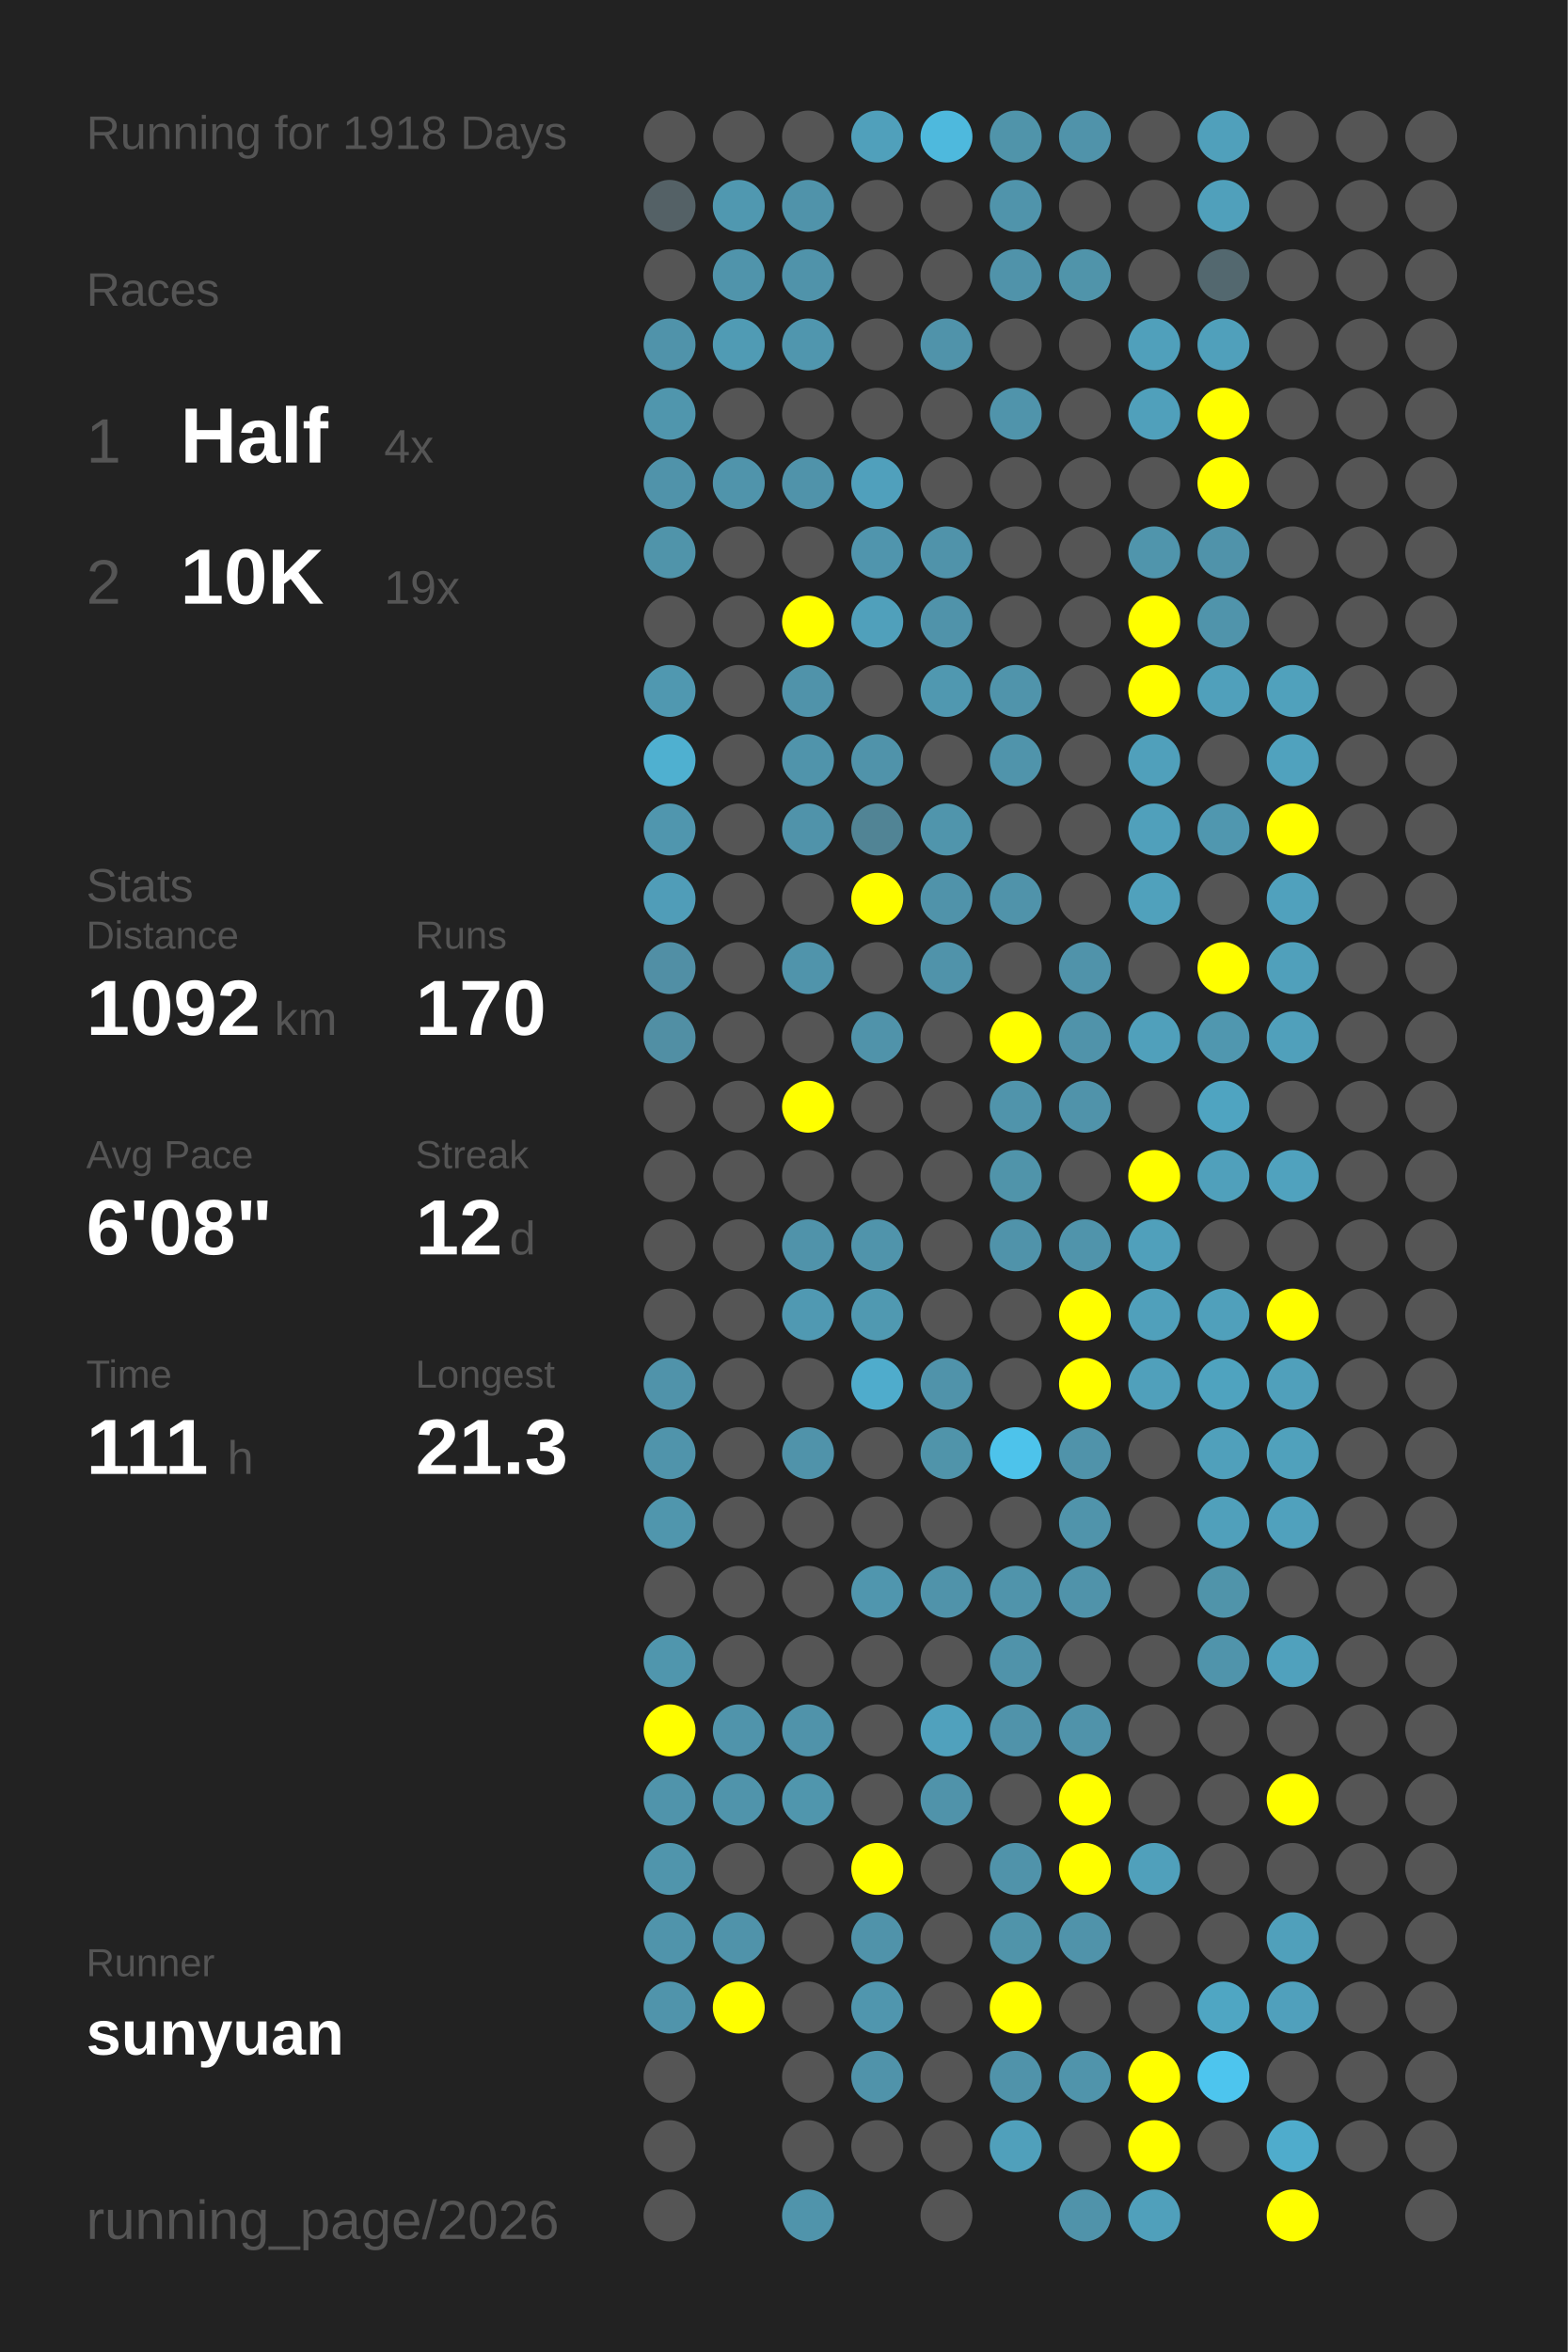
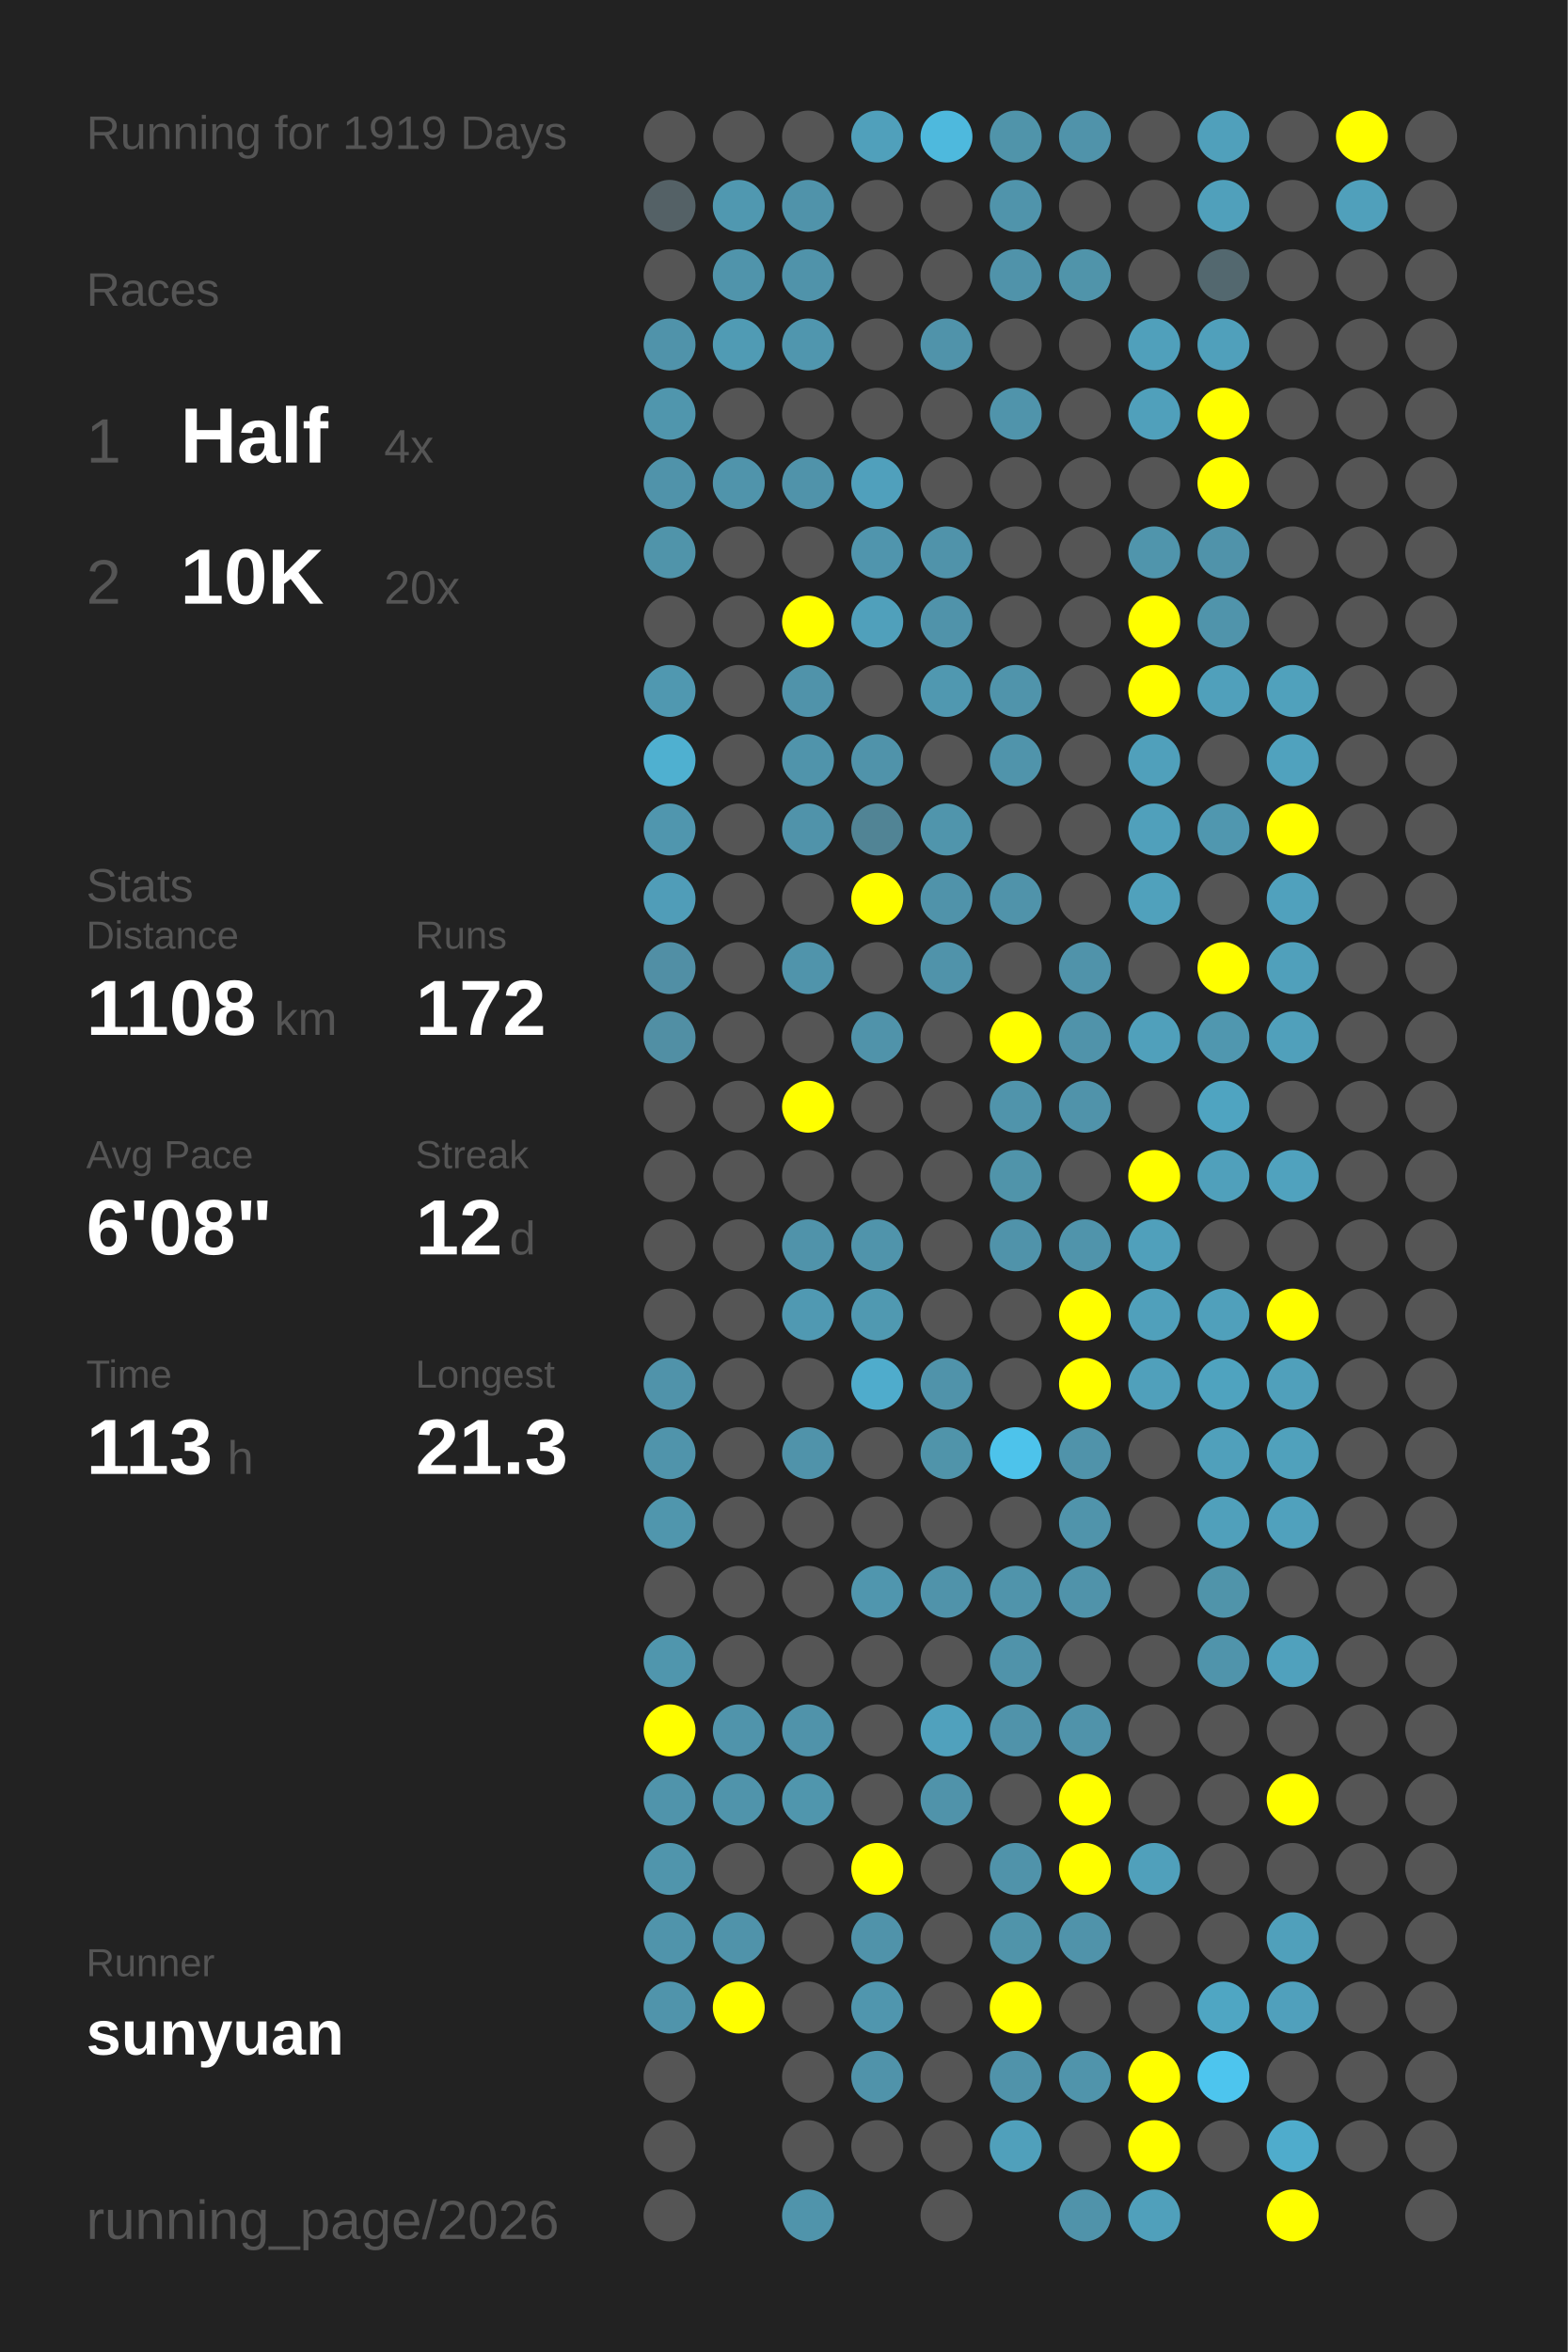
<svg xmlns="http://www.w3.org/2000/svg" baseProfile="full" height="300mm" version="1.1" viewBox="0,0,200,300" width="200mm">
  <defs />
  <rect fill="#222222" height="300" width="200" x="0" y="0" />
-   <text fill="#555555" style="font-size:6px; font-family:Arial;" x="11" y="19">Running for 1918 Days</text>
+   <text fill="#555555" style="font-size:6px; font-family:Arial;" x="11" y="19">Running for 1919 Days</text>
  <text fill="#555555" style="font-size:6px; font-family:Arial;" x="11" y="39">Races</text>
  <text fill="#555555" style="font-size:8px; font-family:Arial;" x="11" y="59">1</text>
  <text fill="#FFFFFF" style="font-size:10px; font-family:Arial; font-weight:bold;" x="23" y="59">Half</text>
  <text fill="#555555" style="font-size:6px; font-family:Arial;" x="49" y="59">4x</text>
  <text fill="#555555" style="font-size:8px; font-family:Arial;" x="11" y="77">2</text>
  <text fill="#FFFFFF" style="font-size:10px; font-family:Arial; font-weight:bold;" x="23" y="77">10K</text>
-   <text fill="#555555" style="font-size:6px; font-family:Arial;" x="49" y="77">19x</text>
+   <text fill="#555555" style="font-size:6px; font-family:Arial;" x="49" y="77">20x</text>
  <text fill="#555555" style="font-size:6px; font-family:Arial;" x="11" y="115">Stats</text>
  <text fill="#555555" style="font-size:5px; font-family:Arial;" x="11" y="121">Distance</text>
-   <text fill="#FFFFFF" style="font-size:10px; font-family:Arial; font-weight:bold;" x="11" y="132">1092</text>
+   <text fill="#FFFFFF" style="font-size:10px; font-family:Arial; font-weight:bold;" x="11" y="132">1108</text>
  <text fill="#555555" style="font-size:6px; font-family:Arial;" x="35" y="132">km</text>
  <text fill="#555555" style="font-size:5px; font-family:Arial;" x="53" y="121">Runs</text>
-   <text fill="#FFFFFF" style="font-size:10px; font-family:Arial; font-weight:bold;" x="53" y="132">170</text>
+   <text fill="#FFFFFF" style="font-size:10px; font-family:Arial; font-weight:bold;" x="53" y="132">172</text>
  <text fill="#555555" style="font-size:5px; font-family:Arial;" x="11" y="149">Avg Pace</text>
  <text fill="#FFFFFF" style="font-size:10px; font-family:Arial; font-weight:bold;" x="11" y="160">6'08"</text>
  <text fill="#555555" style="font-size:5px; font-family:Arial;" x="53" y="149">Streak</text>
  <text fill="#FFFFFF" style="font-size:10px; font-family:Arial; font-weight:bold;" x="53" y="160">12</text>
  <text fill="#555555" style="font-size:6px; font-family:Arial;" x="65" y="160">d</text>
  <text fill="#555555" style="font-size:5px; font-family:Arial;" x="11" y="177">Time</text>
-   <text fill="#FFFFFF" style="font-size:10px; font-family:Arial; font-weight:bold;" x="11" y="188">111</text>
+   <text fill="#FFFFFF" style="font-size:10px; font-family:Arial; font-weight:bold;" x="11" y="188">113</text>
  <text fill="#555555" style="font-size:6px; font-family:Arial;" x="29" y="188">h</text>
  <text fill="#555555" style="font-size:5px; font-family:Arial;" x="53" y="177">Longest</text>
  <text fill="#FFFFFF" style="font-size:10px; font-family:Arial; font-weight:bold;" x="53" y="188">21.3</text>
  <text fill="#555555" style="font-size:5px; font-family:Arial;" x="11" y="252.065">Runner</text>
  <text fill="#FFFFFF" style="font-size:8px; font-family:Arial; font-weight:bold;" x="11" y="262.065">sunyuan</text>
  <text fill="#555555" style="font-size:7px; font-family:Arial;" x="11" y="285.581">running_page/2026</text>
  <circle cx="85.417" cy="17.419" fill="#555555" r="3.312" />
  <circle cx="85.417" cy="26.258" fill="#546166" r="3.312" />
  <circle cx="85.417" cy="35.097" fill="#555555" r="3.312" />
  <circle cx="85.417" cy="43.935" fill="#5093aa" r="3.312" />
  <circle cx="85.417" cy="52.774" fill="#5096ad" r="3.312" />
  <circle cx="85.417" cy="61.613" fill="#5093aa" r="3.312" />
  <circle cx="85.417" cy="70.452" fill="#5094aa" r="3.312" />
  <circle cx="85.417" cy="79.29" fill="#555555" r="3.312" />
  <circle cx="85.417" cy="88.129" fill="#5098b0" r="3.312" />
  <circle cx="85.417" cy="96.968" fill="#4fb0d0" r="3.312" />
  <circle cx="85.417" cy="105.806" fill="#5096ae" r="3.312" />
  <circle cx="85.417" cy="114.645" fill="#509db8" r="3.312" />
  <circle cx="85.417" cy="123.484" fill="#518fa5" r="3.312" />
  <circle cx="85.417" cy="132.323" fill="#518fa4" r="3.312" />
  <circle cx="85.417" cy="141.161" fill="#555555" r="3.312" />
  <circle cx="85.417" cy="150" fill="#555555" r="3.312" />
  <circle cx="85.417" cy="158.839" fill="#555555" r="3.312" />
  <circle cx="85.417" cy="167.677" fill="#555555" r="3.312" />
  <circle cx="85.417" cy="176.516" fill="#5093aa" r="3.312" />
  <circle cx="85.417" cy="185.355" fill="#5094ab" r="3.312" />
  <circle cx="85.417" cy="194.194" fill="#5096ad" r="3.312" />
  <circle cx="85.417" cy="203.032" fill="#555555" r="3.312" />
  <circle cx="85.417" cy="211.871" fill="#5096ad" r="3.312" />
  <circle cx="85.417" cy="220.71" fill="#FFFF00" r="3.312" />
  <circle cx="85.417" cy="229.548" fill="#5094ab" r="3.312" />
  <circle cx="85.417" cy="238.387" fill="#5095ac" r="3.312" />
  <circle cx="85.417" cy="247.226" fill="#5094ab" r="3.312" />
  <circle cx="85.417" cy="256.065" fill="#5094ab" r="3.312" />
  <circle cx="85.417" cy="264.903" fill="#555555" r="3.312" />
  <circle cx="85.417" cy="273.742" fill="#555555" r="3.312" />
  <circle cx="85.417" cy="282.581" fill="#555555" r="3.312" />
  <circle cx="94.25" cy="17.419" fill="#555555" r="3.312" />
  <circle cx="94.25" cy="26.258" fill="#5098b0" r="3.312" />
  <circle cx="94.25" cy="35.097" fill="#5094ab" r="3.312" />
  <circle cx="94.25" cy="43.935" fill="#509bb4" r="3.312" />
  <circle cx="94.25" cy="52.774" fill="#555555" r="3.312" />
  <circle cx="94.25" cy="61.613" fill="#5094ab" r="3.312" />
  <circle cx="94.25" cy="70.452" fill="#555555" r="3.312" />
  <circle cx="94.25" cy="79.29" fill="#555555" r="3.312" />
  <circle cx="94.25" cy="88.129" fill="#555555" r="3.312" />
  <circle cx="94.25" cy="96.968" fill="#555555" r="3.312" />
  <circle cx="94.25" cy="105.806" fill="#555555" r="3.312" />
  <circle cx="94.25" cy="114.645" fill="#555555" r="3.312" />
  <circle cx="94.25" cy="123.484" fill="#555555" r="3.312" />
  <circle cx="94.25" cy="132.323" fill="#555555" r="3.312" />
  <circle cx="94.25" cy="141.161" fill="#555555" r="3.312" />
  <circle cx="94.25" cy="150" fill="#555555" r="3.312" />
  <circle cx="94.25" cy="158.839" fill="#555555" r="3.312" />
  <circle cx="94.25" cy="167.677" fill="#555555" r="3.312" />
  <circle cx="94.25" cy="176.516" fill="#555555" r="3.312" />
  <circle cx="94.25" cy="185.355" fill="#555555" r="3.312" />
  <circle cx="94.25" cy="194.194" fill="#555555" r="3.312" />
  <circle cx="94.25" cy="203.032" fill="#555555" r="3.312" />
  <circle cx="94.25" cy="211.871" fill="#555555" r="3.312" />
  <circle cx="94.25" cy="220.71" fill="#5094ab" r="3.312" />
  <circle cx="94.25" cy="229.548" fill="#5094ab" r="3.312" />
  <circle cx="94.25" cy="238.387" fill="#555555" r="3.312" />
  <circle cx="94.25" cy="247.226" fill="#5093aa" r="3.312" />
  <circle cx="94.25" cy="256.065" fill="#FFFF00" r="3.312" />
  <circle cx="103.083" cy="17.419" fill="#555555" r="3.312" />
  <circle cx="103.083" cy="26.258" fill="#5093aa" r="3.312" />
  <circle cx="103.083" cy="35.097" fill="#5093aa" r="3.312" />
  <circle cx="103.083" cy="43.935" fill="#5096ae" r="3.312" />
  <circle cx="103.083" cy="52.774" fill="#555555" r="3.312" />
  <circle cx="103.083" cy="61.613" fill="#5093aa" r="3.312" />
  <circle cx="103.083" cy="70.452" fill="#555555" r="3.312" />
  <circle cx="103.083" cy="79.29" fill="#FFFF00" r="3.312" />
  <circle cx="103.083" cy="88.129" fill="#5093aa" r="3.312" />
  <circle cx="103.083" cy="96.968" fill="#5094ab" r="3.312" />
  <circle cx="103.083" cy="105.806" fill="#5093aa" r="3.312" />
  <circle cx="103.083" cy="114.645" fill="#555555" r="3.312" />
  <circle cx="103.083" cy="123.484" fill="#5094ab" r="3.312" />
  <circle cx="103.083" cy="132.323" fill="#555555" r="3.312" />
  <circle cx="103.083" cy="141.161" fill="#FFFF00" r="3.312" />
  <circle cx="103.083" cy="150" fill="#555555" r="3.312" />
  <circle cx="103.083" cy="158.839" fill="#5093aa" r="3.312" />
  <circle cx="103.083" cy="167.677" fill="#5099b2" r="3.312" />
  <circle cx="103.083" cy="176.516" fill="#555555" r="3.312" />
  <circle cx="103.083" cy="185.355" fill="#5093aa" r="3.312" />
  <circle cx="103.083" cy="194.194" fill="#555555" r="3.312" />
  <circle cx="103.083" cy="203.032" fill="#555555" r="3.312" />
  <circle cx="103.083" cy="211.871" fill="#555555" r="3.312" />
  <circle cx="103.083" cy="220.71" fill="#5093aa" r="3.312" />
  <circle cx="103.083" cy="229.548" fill="#5096ad" r="3.312" />
  <circle cx="103.083" cy="238.387" fill="#555555" r="3.312" />
  <circle cx="103.083" cy="247.226" fill="#555555" r="3.312" />
  <circle cx="103.083" cy="256.065" fill="#555555" r="3.312" />
  <circle cx="103.083" cy="264.903" fill="#555555" r="3.312" />
  <circle cx="103.083" cy="273.742" fill="#555555" r="3.312" />
  <circle cx="103.083" cy="282.581" fill="#5094ab" r="3.312" />
  <circle cx="111.917" cy="17.419" fill="#50a0bb" r="3.312" />
  <circle cx="111.917" cy="26.258" fill="#555555" r="3.312" />
  <circle cx="111.917" cy="35.097" fill="#555555" r="3.312" />
  <circle cx="111.917" cy="43.935" fill="#555555" r="3.312" />
  <circle cx="111.917" cy="52.774" fill="#555555" r="3.312" />
  <circle cx="111.917" cy="61.613" fill="#50a0bc" r="3.312" />
  <circle cx="111.917" cy="70.452" fill="#5095ad" r="3.312" />
  <circle cx="111.917" cy="79.29" fill="#50a0bb" r="3.312" />
  <circle cx="111.917" cy="88.129" fill="#555555" r="3.312" />
  <circle cx="111.917" cy="96.968" fill="#5093aa" r="3.312" />
  <circle cx="111.917" cy="105.806" fill="#518495" r="3.312" />
  <circle cx="111.917" cy="114.645" fill="#FFFF00" r="3.312" />
  <circle cx="111.917" cy="123.484" fill="#555555" r="3.312" />
  <circle cx="111.917" cy="132.323" fill="#5093aa" r="3.312" />
  <circle cx="111.917" cy="141.161" fill="#555555" r="3.312" />
  <circle cx="111.917" cy="150" fill="#555555" r="3.312" />
  <circle cx="111.917" cy="158.839" fill="#5094ab" r="3.312" />
  <circle cx="111.917" cy="167.677" fill="#5099b1" r="3.312" />
  <circle cx="111.917" cy="176.516" fill="#4faccc" r="3.312" />
  <circle cx="111.917" cy="185.355" fill="#555555" r="3.312" />
  <circle cx="111.917" cy="194.194" fill="#555555" r="3.312" />
  <circle cx="111.917" cy="203.032" fill="#5096ae" r="3.312" />
  <circle cx="111.917" cy="211.871" fill="#555555" r="3.312" />
  <circle cx="111.917" cy="220.71" fill="#555555" r="3.312" />
  <circle cx="111.917" cy="229.548" fill="#555555" r="3.312" />
  <circle cx="111.917" cy="238.387" fill="#FFFF00" r="3.312" />
  <circle cx="111.917" cy="247.226" fill="#5093aa" r="3.312" />
  <circle cx="111.917" cy="256.065" fill="#5096ae" r="3.312" />
  <circle cx="111.917" cy="264.903" fill="#5093aa" r="3.312" />
  <circle cx="111.917" cy="273.742" fill="#555555" r="3.312" />
  <circle cx="120.75" cy="17.419" fill="#4eb9dd" r="3.312" />
  <circle cx="120.75" cy="26.258" fill="#555555" r="3.312" />
  <circle cx="120.75" cy="35.097" fill="#555555" r="3.312" />
  <circle cx="120.75" cy="43.935" fill="#5093aa" r="3.312" />
  <circle cx="120.75" cy="52.774" fill="#555555" r="3.312" />
  <circle cx="120.75" cy="61.613" fill="#555555" r="3.312" />
  <circle cx="120.75" cy="70.452" fill="#5093aa" r="3.312" />
  <circle cx="120.75" cy="79.29" fill="#5093aa" r="3.312" />
  <circle cx="120.75" cy="88.129" fill="#5098b0" r="3.312" />
  <circle cx="120.75" cy="96.968" fill="#555555" r="3.312" />
  <circle cx="120.75" cy="105.806" fill="#5095ac" r="3.312" />
  <circle cx="120.75" cy="114.645" fill="#5093aa" r="3.312" />
  <circle cx="120.75" cy="123.484" fill="#5093aa" r="3.312" />
  <circle cx="120.75" cy="132.323" fill="#555555" r="3.312" />
  <circle cx="120.75" cy="141.161" fill="#555555" r="3.312" />
  <circle cx="120.75" cy="150" fill="#555555" r="3.312" />
  <circle cx="120.75" cy="158.839" fill="#555555" r="3.312" />
  <circle cx="120.75" cy="167.677" fill="#555555" r="3.312" />
  <circle cx="120.75" cy="176.516" fill="#5093aa" r="3.312" />
  <circle cx="120.75" cy="185.355" fill="#5094aa" r="3.312" />
  <circle cx="120.75" cy="194.194" fill="#555555" r="3.312" />
  <circle cx="120.75" cy="203.032" fill="#5093aa" r="3.312" />
  <circle cx="120.75" cy="211.871" fill="#555555" r="3.312" />
  <circle cx="120.75" cy="220.71" fill="#50a1bd" r="3.312" />
  <circle cx="120.75" cy="229.548" fill="#5093aa" r="3.312" />
  <circle cx="120.75" cy="238.387" fill="#555555" r="3.312" />
  <circle cx="120.75" cy="247.226" fill="#555555" r="3.312" />
  <circle cx="120.75" cy="256.065" fill="#555555" r="3.312" />
  <circle cx="120.75" cy="264.903" fill="#555555" r="3.312" />
  <circle cx="120.75" cy="273.742" fill="#555555" r="3.312" />
  <circle cx="120.75" cy="282.581" fill="#555555" r="3.312" />
  <circle cx="129.583" cy="17.419" fill="#5094aa" r="3.312" />
  <circle cx="129.583" cy="26.258" fill="#5094ab" r="3.312" />
  <circle cx="129.583" cy="35.097" fill="#5093aa" r="3.312" />
  <circle cx="129.583" cy="43.935" fill="#555555" r="3.312" />
  <circle cx="129.583" cy="52.774" fill="#5094ab" r="3.312" />
  <circle cx="129.583" cy="61.613" fill="#555555" r="3.312" />
  <circle cx="129.583" cy="70.452" fill="#555555" r="3.312" />
  <circle cx="129.583" cy="79.29" fill="#555555" r="3.312" />
  <circle cx="129.583" cy="88.129" fill="#5094ab" r="3.312" />
  <circle cx="129.583" cy="96.968" fill="#5094ab" r="3.312" />
  <circle cx="129.583" cy="105.806" fill="#555555" r="3.312" />
  <circle cx="129.583" cy="114.645" fill="#5093aa" r="3.312" />
  <circle cx="129.583" cy="123.484" fill="#555555" r="3.312" />
  <circle cx="129.583" cy="132.323" fill="#FFFF00" r="3.312" />
  <circle cx="129.583" cy="141.161" fill="#5094ab" r="3.312" />
  <circle cx="129.583" cy="150" fill="#5094aa" r="3.312" />
  <circle cx="129.583" cy="158.839" fill="#5093aa" r="3.312" />
  <circle cx="129.583" cy="167.677" fill="#555555" r="3.312" />
  <circle cx="129.583" cy="176.516" fill="#555555" r="3.312" />
  <circle cx="129.583" cy="185.355" fill="#4dc3eb" r="3.312" />
  <circle cx="129.583" cy="194.194" fill="#555555" r="3.312" />
  <circle cx="129.583" cy="203.032" fill="#5094ab" r="3.312" />
  <circle cx="129.583" cy="211.871" fill="#5093aa" r="3.312" />
  <circle cx="129.583" cy="220.71" fill="#5093aa" r="3.312" />
  <circle cx="129.583" cy="229.548" fill="#555555" r="3.312" />
  <circle cx="129.583" cy="238.387" fill="#5093aa" r="3.312" />
  <circle cx="129.583" cy="247.226" fill="#5094aa" r="3.312" />
  <circle cx="129.583" cy="256.065" fill="#FFFF00" r="3.312" />
  <circle cx="129.583" cy="264.903" fill="#5093aa" r="3.312" />
  <circle cx="129.583" cy="273.742" fill="#50a0bb" r="3.312" />
  <circle cx="138.417" cy="17.419" fill="#5093aa" r="3.312" />
  <circle cx="138.417" cy="26.258" fill="#555555" r="3.312" />
  <circle cx="138.417" cy="35.097" fill="#5094aa" r="3.312" />
  <circle cx="138.417" cy="43.935" fill="#555555" r="3.312" />
  <circle cx="138.417" cy="52.774" fill="#555555" r="3.312" />
  <circle cx="138.417" cy="61.613" fill="#555555" r="3.312" />
  <circle cx="138.417" cy="70.452" fill="#555555" r="3.312" />
  <circle cx="138.417" cy="79.29" fill="#555555" r="3.312" />
  <circle cx="138.417" cy="88.129" fill="#555555" r="3.312" />
  <circle cx="138.417" cy="96.968" fill="#555555" r="3.312" />
  <circle cx="138.417" cy="105.806" fill="#555555" r="3.312" />
  <circle cx="138.417" cy="114.645" fill="#555555" r="3.312" />
  <circle cx="138.417" cy="123.484" fill="#5093aa" r="3.312" />
  <circle cx="138.417" cy="132.323" fill="#5093aa" r="3.312" />
  <circle cx="138.417" cy="141.161" fill="#5093aa" r="3.312" />
  <circle cx="138.417" cy="150" fill="#555555" r="3.312" />
  <circle cx="138.417" cy="158.839" fill="#5094ab" r="3.312" />
  <circle cx="138.417" cy="167.677" fill="#FFFF00" r="3.312" />
  <circle cx="138.417" cy="176.516" fill="#FFFF00" r="3.312" />
  <circle cx="138.417" cy="185.355" fill="#5093aa" r="3.312" />
  <circle cx="138.417" cy="194.194" fill="#5094ab" r="3.312" />
  <circle cx="138.417" cy="203.032" fill="#5093aa" r="3.312" />
  <circle cx="138.417" cy="211.871" fill="#555555" r="3.312" />
  <circle cx="138.417" cy="220.71" fill="#5093aa" r="3.312" />
  <circle cx="138.417" cy="229.548" fill="#FFFF00" r="3.312" />
  <circle cx="138.417" cy="238.387" fill="#FFFF00" r="3.312" />
  <circle cx="138.417" cy="247.226" fill="#5093aa" r="3.312" />
  <circle cx="138.417" cy="256.065" fill="#555555" r="3.312" />
  <circle cx="138.417" cy="264.903" fill="#5094ab" r="3.312" />
  <circle cx="138.417" cy="273.742" fill="#555555" r="3.312" />
  <circle cx="138.417" cy="282.581" fill="#5093aa" r="3.312" />
  <circle cx="147.25" cy="17.419" fill="#555555" r="3.312" />
  <circle cx="147.25" cy="26.258" fill="#555555" r="3.312" />
  <circle cx="147.25" cy="35.097" fill="#555555" r="3.312" />
  <circle cx="147.25" cy="43.935" fill="#50a0bb" r="3.312" />
  <circle cx="147.25" cy="52.774" fill="#50a0bb" r="3.312" />
  <circle cx="147.25" cy="61.613" fill="#555555" r="3.312" />
  <circle cx="147.25" cy="70.452" fill="#5095ac" r="3.312" />
  <circle cx="147.25" cy="79.29" fill="#FFFF00" r="3.312" />
  <circle cx="147.25" cy="88.129" fill="#FFFF00" r="3.312" />
  <circle cx="147.25" cy="96.968" fill="#50a0bb" r="3.312" />
  <circle cx="147.25" cy="105.806" fill="#50a0bb" r="3.312" />
  <circle cx="147.25" cy="114.645" fill="#50a1bc" r="3.312" />
  <circle cx="147.25" cy="123.484" fill="#555555" r="3.312" />
  <circle cx="147.25" cy="132.323" fill="#50a0bb" r="3.312" />
  <circle cx="147.25" cy="141.161" fill="#555555" r="3.312" />
  <circle cx="147.25" cy="150" fill="#FFFF00" r="3.312" />
  <circle cx="147.25" cy="158.839" fill="#50a0bb" r="3.312" />
  <circle cx="147.25" cy="167.677" fill="#50a0bb" r="3.312" />
  <circle cx="147.25" cy="176.516" fill="#50a0bb" r="3.312" />
  <circle cx="147.25" cy="185.355" fill="#555555" r="3.312" />
  <circle cx="147.25" cy="194.194" fill="#555555" r="3.312" />
  <circle cx="147.25" cy="203.032" fill="#555555" r="3.312" />
  <circle cx="147.25" cy="211.871" fill="#555555" r="3.312" />
  <circle cx="147.25" cy="220.71" fill="#555555" r="3.312" />
  <circle cx="147.25" cy="229.548" fill="#555555" r="3.312" />
  <circle cx="147.25" cy="238.387" fill="#50a0bb" r="3.312" />
  <circle cx="147.25" cy="247.226" fill="#555555" r="3.312" />
  <circle cx="147.25" cy="256.065" fill="#555555" r="3.312" />
  <circle cx="147.25" cy="264.903" fill="#FFFF00" r="3.312" />
  <circle cx="147.25" cy="273.742" fill="#FFFF00" r="3.312" />
  <circle cx="147.25" cy="282.581" fill="#50a0bb" r="3.312" />
  <circle cx="156.083" cy="17.419" fill="#50a0bb" r="3.312" />
  <circle cx="156.083" cy="26.258" fill="#50a0bb" r="3.312" />
  <circle cx="156.083" cy="35.097" fill="#53686f" r="3.312" />
  <circle cx="156.083" cy="43.935" fill="#50a0bb" r="3.312" />
  <circle cx="156.083" cy="52.774" fill="#FFFF00" r="3.312" />
  <circle cx="156.083" cy="61.613" fill="#FFFF00" r="3.312" />
  <circle cx="156.083" cy="70.452" fill="#5093aa" r="3.312" />
  <circle cx="156.083" cy="79.29" fill="#5094ab" r="3.312" />
  <circle cx="156.083" cy="88.129" fill="#50a0bb" r="3.312" />
  <circle cx="156.083" cy="96.968" fill="#555555" r="3.312" />
  <circle cx="156.083" cy="105.806" fill="#5097af" r="3.312" />
  <circle cx="156.083" cy="114.645" fill="#555555" r="3.312" />
  <circle cx="156.083" cy="123.484" fill="#FFFF00" r="3.312" />
  <circle cx="156.083" cy="132.323" fill="#5097af" r="3.312" />
  <circle cx="156.083" cy="141.161" fill="#4fa4c1" r="3.312" />
  <circle cx="156.083" cy="150" fill="#50a0bb" r="3.312" />
  <circle cx="156.083" cy="158.839" fill="#555555" r="3.312" />
  <circle cx="156.083" cy="167.677" fill="#50a0bb" r="3.312" />
  <circle cx="156.083" cy="176.516" fill="#4fa3bf" r="3.312" />
  <circle cx="156.083" cy="185.355" fill="#50a0bb" r="3.312" />
  <circle cx="156.083" cy="194.194" fill="#50a0bb" r="3.312" />
  <circle cx="156.083" cy="203.032" fill="#5094aa" r="3.312" />
  <circle cx="156.083" cy="211.871" fill="#5094ab" r="3.312" />
  <circle cx="156.083" cy="220.71" fill="#555555" r="3.312" />
  <circle cx="156.083" cy="229.548" fill="#555555" r="3.312" />
  <circle cx="156.083" cy="238.387" fill="#555555" r="3.312" />
  <circle cx="156.083" cy="247.226" fill="#555555" r="3.312" />
  <circle cx="156.083" cy="256.065" fill="#4fa6c3" r="3.312" />
  <circle cx="156.083" cy="264.903" fill="#4dc5ee" r="3.312" />
  <circle cx="156.083" cy="273.742" fill="#555555" r="3.312" />
  <circle cx="164.917" cy="17.419" fill="#555555" r="3.312" />
  <circle cx="164.917" cy="26.258" fill="#555555" r="3.312" />
  <circle cx="164.917" cy="35.097" fill="#555555" r="3.312" />
  <circle cx="164.917" cy="43.935" fill="#555555" r="3.312" />
  <circle cx="164.917" cy="52.774" fill="#555555" r="3.312" />
  <circle cx="164.917" cy="61.613" fill="#555555" r="3.312" />
  <circle cx="164.917" cy="70.452" fill="#555555" r="3.312" />
  <circle cx="164.917" cy="79.29" fill="#555555" r="3.312" />
  <circle cx="164.917" cy="88.129" fill="#50a1bc" r="3.312" />
  <circle cx="164.917" cy="96.968" fill="#50a2be" r="3.312" />
  <circle cx="164.917" cy="105.806" fill="#FFFF00" r="3.312" />
  <circle cx="164.917" cy="114.645" fill="#50a1bd" r="3.312" />
  <circle cx="164.917" cy="123.484" fill="#50a0bb" r="3.312" />
  <circle cx="164.917" cy="132.323" fill="#50a0bb" r="3.312" />
  <circle cx="164.917" cy="141.161" fill="#555555" r="3.312" />
  <circle cx="164.917" cy="150" fill="#50a2be" r="3.312" />
  <circle cx="164.917" cy="158.839" fill="#555555" r="3.312" />
  <circle cx="164.917" cy="167.677" fill="#FFFF00" r="3.312" />
  <circle cx="164.917" cy="176.516" fill="#50a0bb" r="3.312" />
  <circle cx="164.917" cy="185.355" fill="#50a1bc" r="3.312" />
  <circle cx="164.917" cy="194.194" fill="#50a1bd" r="3.312" />
  <circle cx="164.917" cy="203.032" fill="#555555" r="3.312" />
  <circle cx="164.917" cy="211.871" fill="#50a1bd" r="3.312" />
  <circle cx="164.917" cy="220.71" fill="#555555" r="3.312" />
  <circle cx="164.917" cy="229.548" fill="#FFFF00" r="3.312" />
  <circle cx="164.917" cy="238.387" fill="#555555" r="3.312" />
  <circle cx="164.917" cy="247.226" fill="#50a0bb" r="3.312" />
  <circle cx="164.917" cy="256.065" fill="#50a0bc" r="3.312" />
  <circle cx="164.917" cy="264.903" fill="#555555" r="3.312" />
  <circle cx="164.917" cy="273.742" fill="#4faccc" r="3.312" />
  <circle cx="164.917" cy="282.581" fill="#FFFF00" r="3.312" />
-   <circle cx="173.75" cy="17.419" fill="#555555" r="3.312" />
-   <circle cx="173.75" cy="26.258" fill="#555555" r="3.312" />
+   <circle cx="173.75" cy="17.419" fill="#FFFF00" r="3.312" />
+   <circle cx="173.75" cy="26.258" fill="#50a0bb" r="3.312" />
  <circle cx="173.75" cy="35.097" fill="#555555" r="3.312" />
  <circle cx="173.75" cy="43.935" fill="#555555" r="3.312" />
  <circle cx="173.75" cy="52.774" fill="#555555" r="3.312" />
  <circle cx="173.75" cy="61.613" fill="#555555" r="3.312" />
  <circle cx="173.75" cy="70.452" fill="#555555" r="3.312" />
  <circle cx="173.75" cy="79.29" fill="#555555" r="3.312" />
  <circle cx="173.75" cy="88.129" fill="#555555" r="3.312" />
  <circle cx="173.75" cy="96.968" fill="#555555" r="3.312" />
  <circle cx="173.75" cy="105.806" fill="#555555" r="3.312" />
  <circle cx="173.75" cy="114.645" fill="#555555" r="3.312" />
  <circle cx="173.75" cy="123.484" fill="#555555" r="3.312" />
  <circle cx="173.75" cy="132.323" fill="#555555" r="3.312" />
  <circle cx="173.75" cy="141.161" fill="#555555" r="3.312" />
  <circle cx="173.75" cy="150" fill="#555555" r="3.312" />
  <circle cx="173.75" cy="158.839" fill="#555555" r="3.312" />
  <circle cx="173.75" cy="167.677" fill="#555555" r="3.312" />
  <circle cx="173.75" cy="176.516" fill="#555555" r="3.312" />
  <circle cx="173.75" cy="185.355" fill="#555555" r="3.312" />
  <circle cx="173.75" cy="194.194" fill="#555555" r="3.312" />
  <circle cx="173.75" cy="203.032" fill="#555555" r="3.312" />
  <circle cx="173.75" cy="211.871" fill="#555555" r="3.312" />
  <circle cx="173.75" cy="220.71" fill="#555555" r="3.312" />
  <circle cx="173.75" cy="229.548" fill="#555555" r="3.312" />
  <circle cx="173.75" cy="238.387" fill="#555555" r="3.312" />
  <circle cx="173.75" cy="247.226" fill="#555555" r="3.312" />
  <circle cx="173.75" cy="256.065" fill="#555555" r="3.312" />
  <circle cx="173.75" cy="264.903" fill="#555555" r="3.312" />
  <circle cx="173.75" cy="273.742" fill="#555555" r="3.312" />
  <circle cx="182.583" cy="17.419" fill="#555555" r="3.312" />
  <circle cx="182.583" cy="26.258" fill="#555555" r="3.312" />
  <circle cx="182.583" cy="35.097" fill="#555555" r="3.312" />
  <circle cx="182.583" cy="43.935" fill="#555555" r="3.312" />
  <circle cx="182.583" cy="52.774" fill="#555555" r="3.312" />
  <circle cx="182.583" cy="61.613" fill="#555555" r="3.312" />
  <circle cx="182.583" cy="70.452" fill="#555555" r="3.312" />
  <circle cx="182.583" cy="79.29" fill="#555555" r="3.312" />
  <circle cx="182.583" cy="88.129" fill="#555555" r="3.312" />
  <circle cx="182.583" cy="96.968" fill="#555555" r="3.312" />
  <circle cx="182.583" cy="105.806" fill="#555555" r="3.312" />
  <circle cx="182.583" cy="114.645" fill="#555555" r="3.312" />
  <circle cx="182.583" cy="123.484" fill="#555555" r="3.312" />
  <circle cx="182.583" cy="132.323" fill="#555555" r="3.312" />
  <circle cx="182.583" cy="141.161" fill="#555555" r="3.312" />
  <circle cx="182.583" cy="150" fill="#555555" r="3.312" />
  <circle cx="182.583" cy="158.839" fill="#555555" r="3.312" />
  <circle cx="182.583" cy="167.677" fill="#555555" r="3.312" />
  <circle cx="182.583" cy="176.516" fill="#555555" r="3.312" />
  <circle cx="182.583" cy="185.355" fill="#555555" r="3.312" />
  <circle cx="182.583" cy="194.194" fill="#555555" r="3.312" />
  <circle cx="182.583" cy="203.032" fill="#555555" r="3.312" />
  <circle cx="182.583" cy="211.871" fill="#555555" r="3.312" />
  <circle cx="182.583" cy="220.71" fill="#555555" r="3.312" />
  <circle cx="182.583" cy="229.548" fill="#555555" r="3.312" />
  <circle cx="182.583" cy="238.387" fill="#555555" r="3.312" />
  <circle cx="182.583" cy="247.226" fill="#555555" r="3.312" />
  <circle cx="182.583" cy="256.065" fill="#555555" r="3.312" />
  <circle cx="182.583" cy="264.903" fill="#555555" r="3.312" />
  <circle cx="182.583" cy="273.742" fill="#555555" r="3.312" />
  <circle cx="182.583" cy="282.581" fill="#555555" r="3.312" />
</svg>
